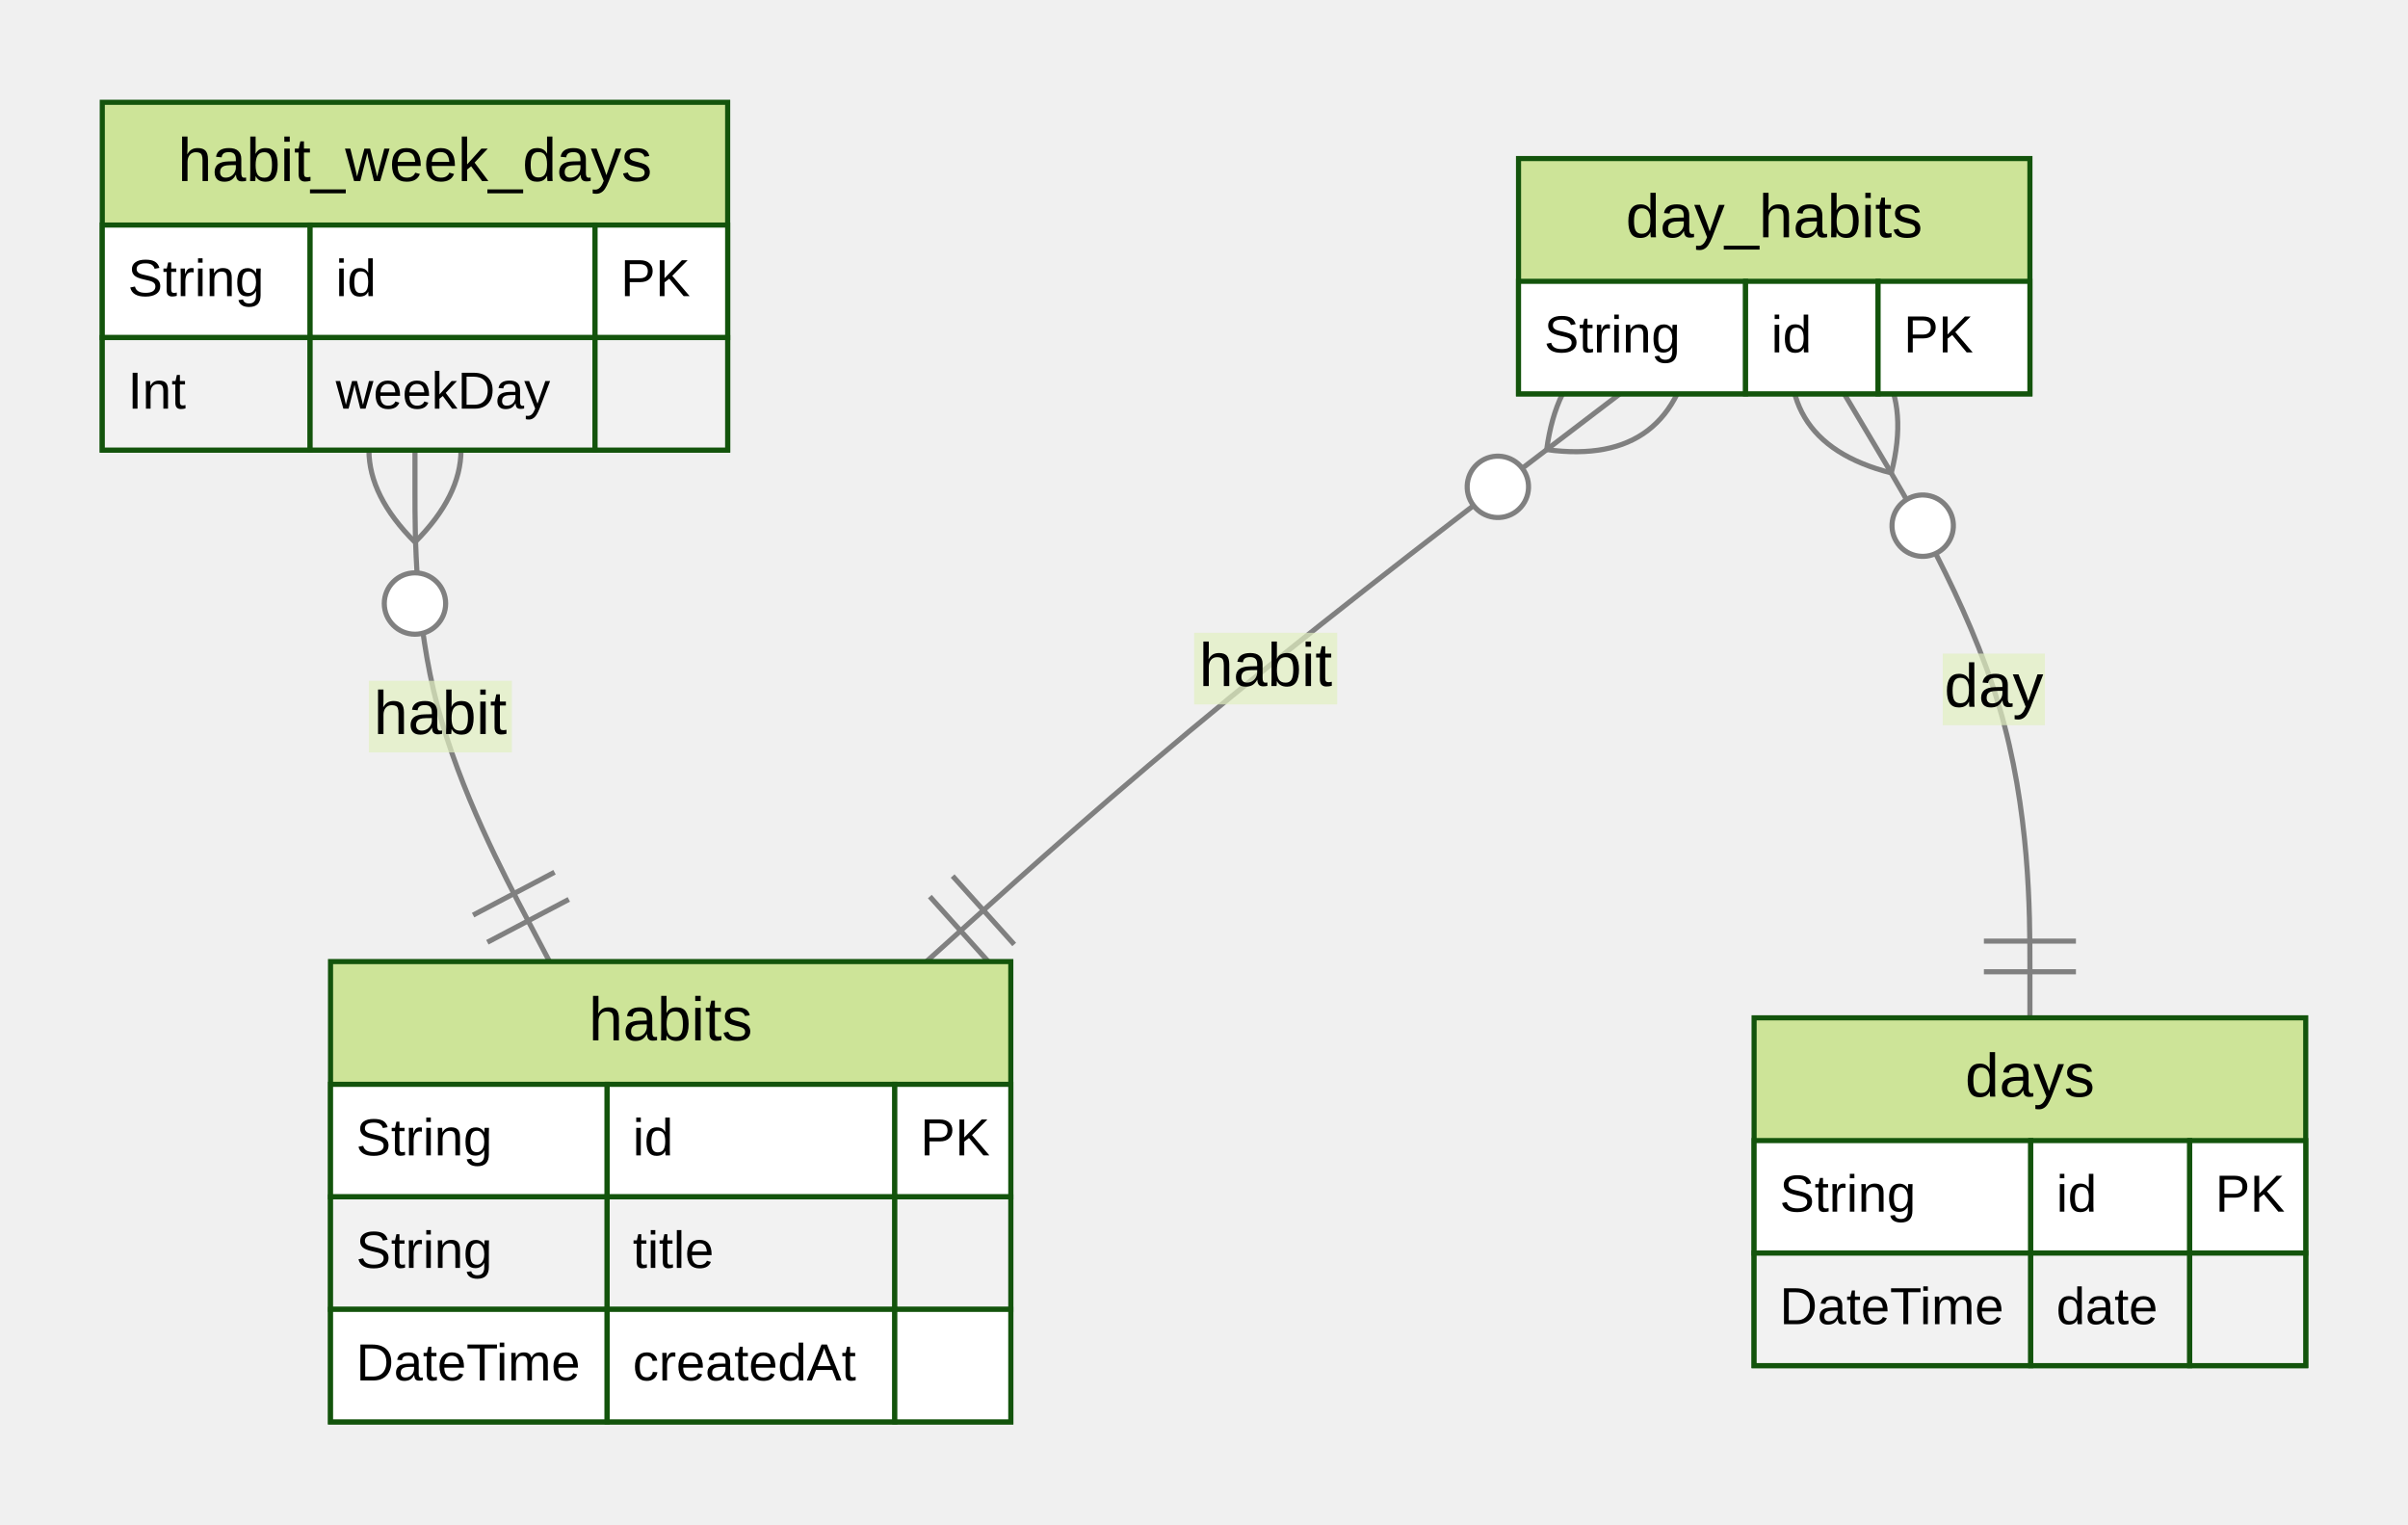
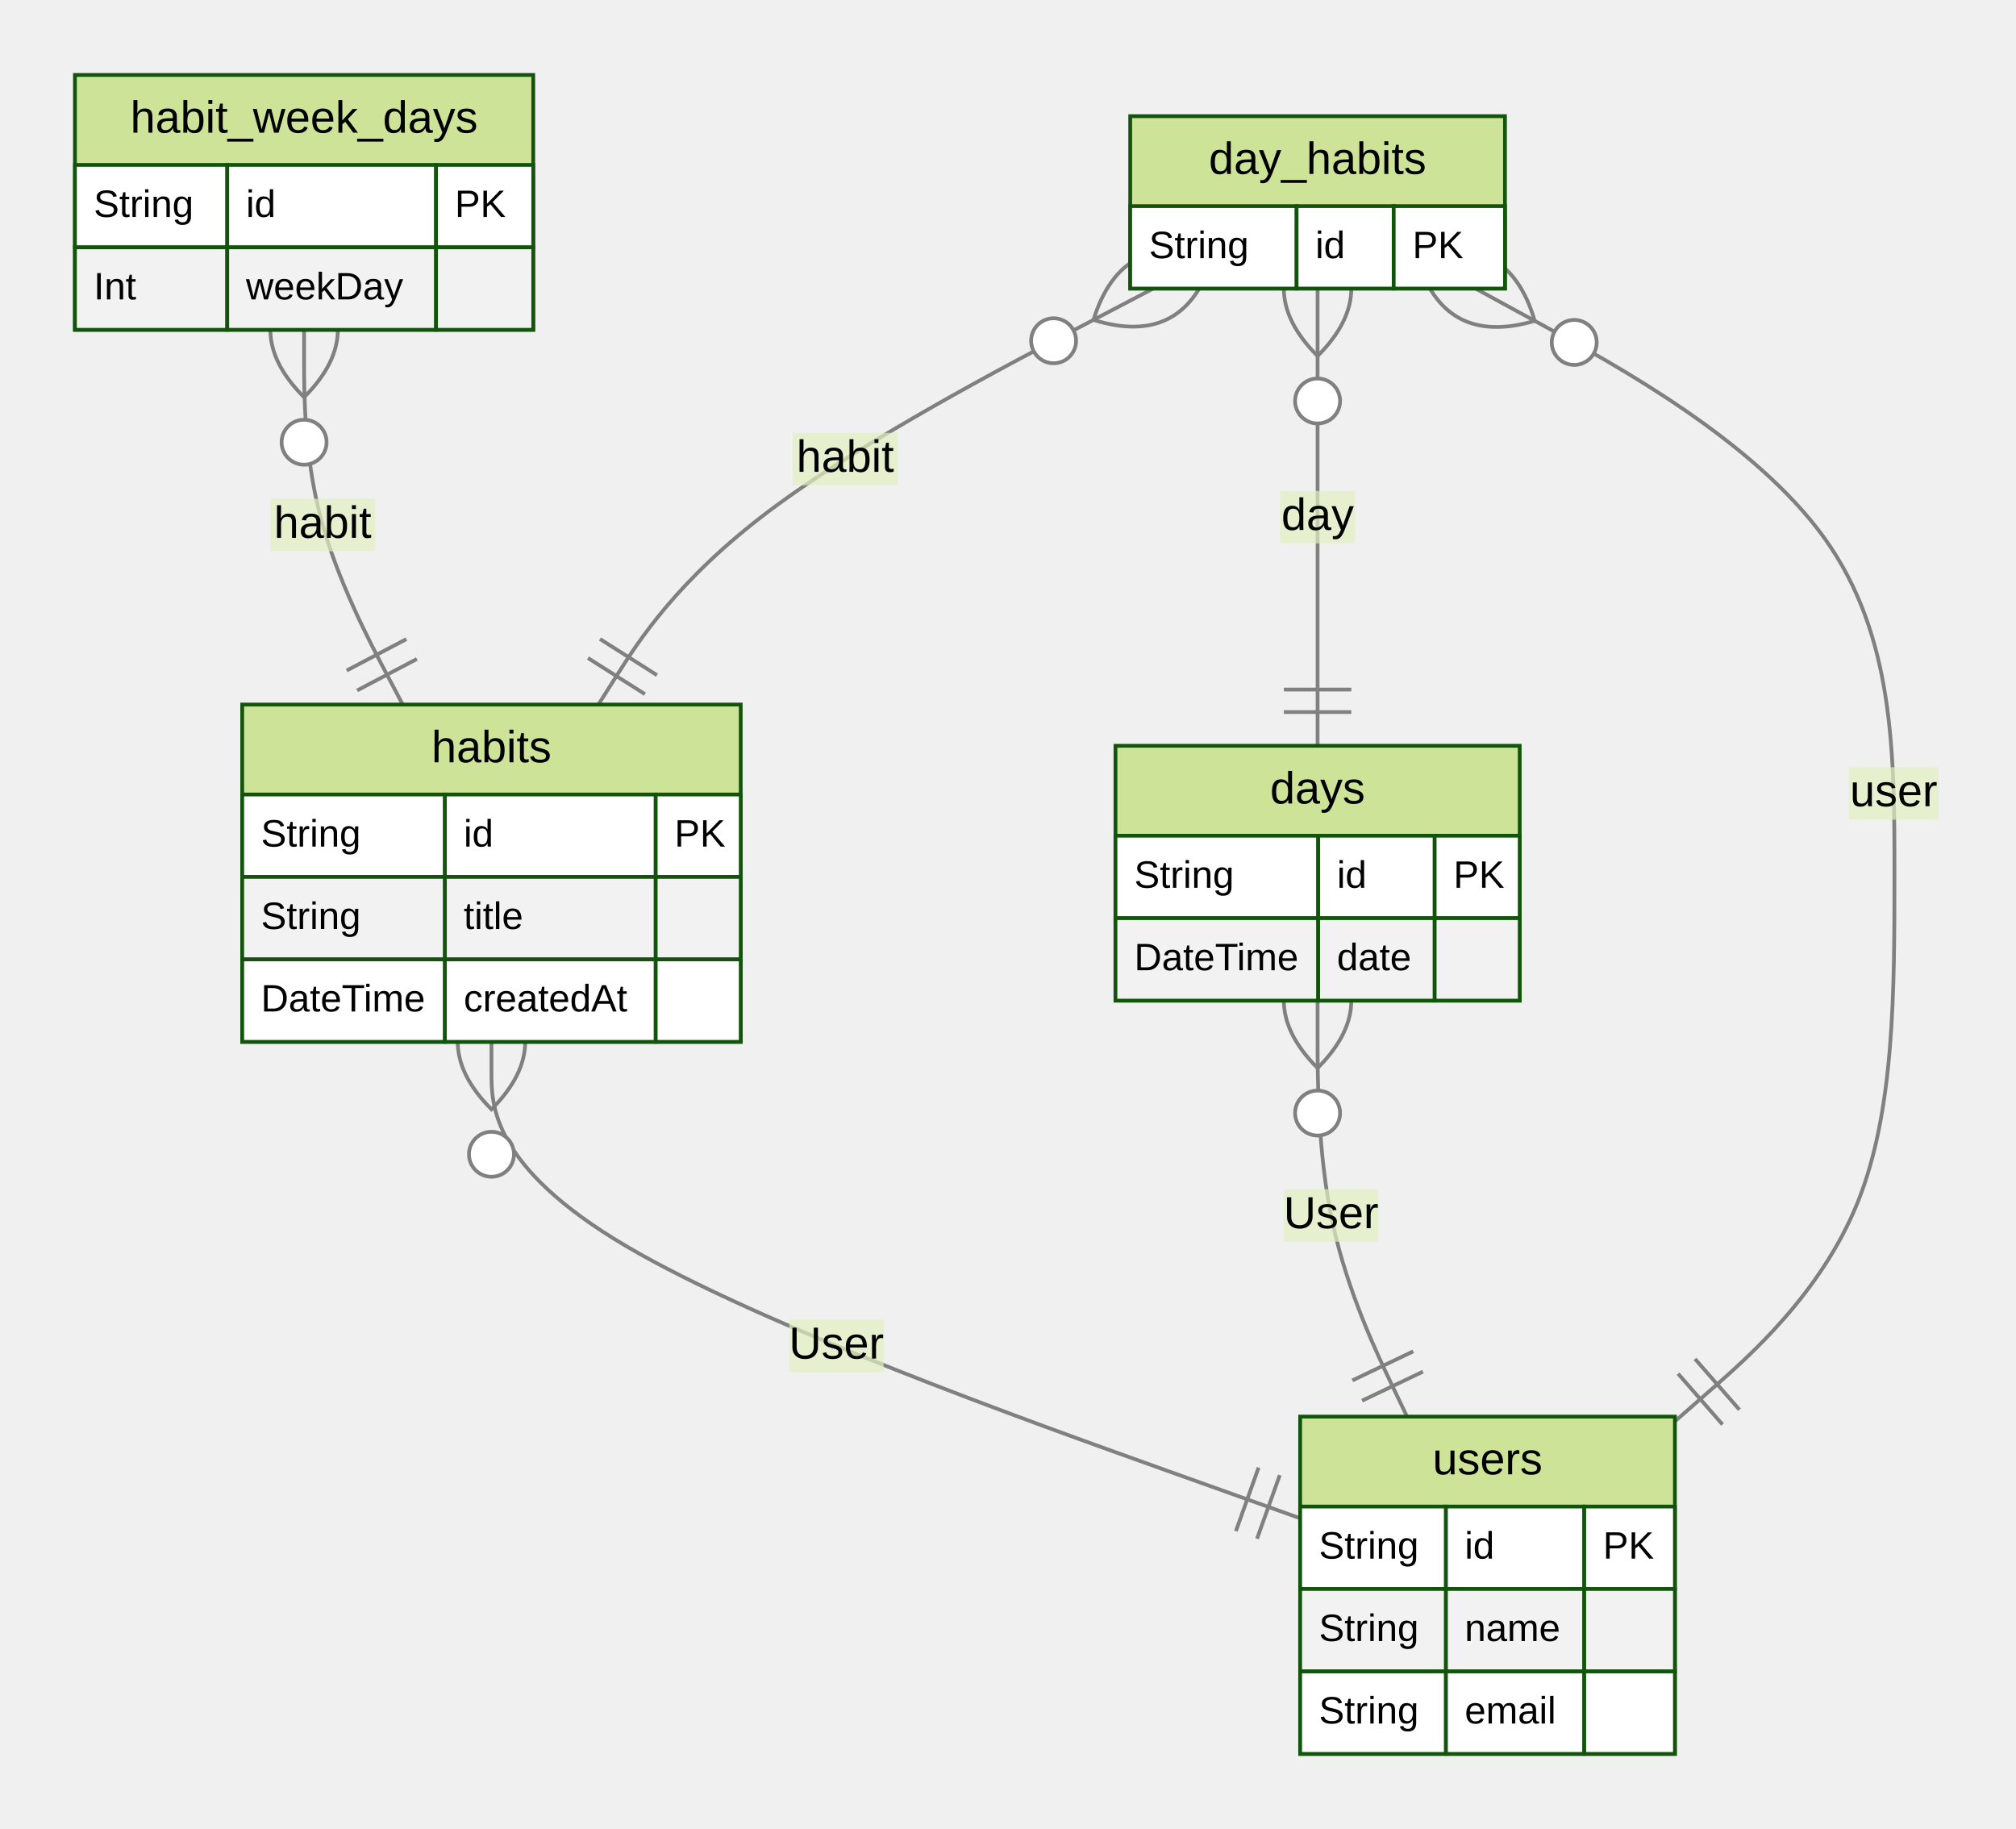
- <svg xmlns="http://www.w3.org/2000/svg" aria-roledescription="er" viewBox="0 0 470.878 298" style="max-width: 470.878px; background-color: white;" width="100%" id="mermaid-0">
+ <svg xmlns="http://www.w3.org/2000/svg" aria-roledescription="er" viewBox="0 0 537.963 488" style="max-width: 537.963px; background-color: white;" width="100%" id="mermaid-0">
  <style>#mermaid-0{font-family:"trebuchet ms",verdana,arial,sans-serif;font-size:16px;fill:#000000;}#mermaid-0 .error-icon{fill:#552222;}#mermaid-0 .error-text{fill:#552222;stroke:#552222;}#mermaid-0 .edge-thickness-normal{stroke-width:2px;}#mermaid-0 .edge-thickness-thick{stroke-width:3.5px;}#mermaid-0 .edge-pattern-solid{stroke-dasharray:0;}#mermaid-0 .edge-pattern-dashed{stroke-dasharray:3;}#mermaid-0 .edge-pattern-dotted{stroke-dasharray:2;}#mermaid-0 .marker{fill:#000000;stroke:#000000;}#mermaid-0 .marker.cross{stroke:#000000;}#mermaid-0 svg{font-family:"trebuchet ms",verdana,arial,sans-serif;font-size:16px;}#mermaid-0 .entityBox{fill:#cde498;stroke:#13540c;}#mermaid-0 .attributeBoxOdd{fill:#ffffff;stroke:#13540c;}#mermaid-0 .attributeBoxEven{fill:#f2f2f2;stroke:#13540c;}#mermaid-0 .relationshipLabelBox{fill:hsl(78.158, 58.462%, 84.51%);opacity:0.7;background-color:hsl(78.158, 58.462%, 84.51%);}#mermaid-0 .relationshipLabelBox rect{opacity:0.5;}#mermaid-0 .relationshipLine{stroke:#000000;}#mermaid-0 .entityTitleText{text-anchor:middle;font-size:18px;fill:#000000;}#mermaid-0 :root{--mermaid-font-family:"trebuchet ms",verdana,arial,sans-serif;}</style>
  <g />
  <defs>
    <marker orient="auto" markerHeight="18" markerWidth="18" refY="9" refX="0" id="ONLY_ONE_START">
      <path d="M9,0 L9,18 M15,0 L15,18" fill="none" stroke="gray" />
    </marker>
  </defs>
  <defs>
    <marker orient="auto" markerHeight="18" markerWidth="18" refY="9" refX="18" id="ONLY_ONE_END">
      <path d="M3,0 L3,18 M9,0 L9,18" fill="none" stroke="gray" />
    </marker>
  </defs>
  <defs>
    <marker orient="auto" markerHeight="18" markerWidth="30" refY="9" refX="0" id="ZERO_OR_ONE_START">
      <circle r="6" cy="9" cx="21" fill="white" stroke="gray" />
      <path d="M9,0 L9,18" fill="none" stroke="gray" />
    </marker>
  </defs>
  <defs>
    <marker orient="auto" markerHeight="18" markerWidth="30" refY="9" refX="30" id="ZERO_OR_ONE_END">
      <circle r="6" cy="9" cx="9" fill="white" stroke="gray" />
      <path d="M21,0 L21,18" fill="none" stroke="gray" />
    </marker>
  </defs>
  <defs>
    <marker orient="auto" markerHeight="36" markerWidth="45" refY="18" refX="18" id="ONE_OR_MORE_START">
      <path d="M0,18 Q 18,0 36,18 Q 18,36 0,18 M42,9 L42,27" fill="none" stroke="gray" />
    </marker>
  </defs>
  <defs>
    <marker orient="auto" markerHeight="36" markerWidth="45" refY="18" refX="27" id="ONE_OR_MORE_END">
      <path d="M3,9 L3,27 M9,18 Q27,0 45,18 Q27,36 9,18" fill="none" stroke="gray" />
    </marker>
  </defs>
  <defs>
    <marker orient="auto" markerHeight="36" markerWidth="57" refY="18" refX="18" id="ZERO_OR_MORE_START">
      <circle r="6" cy="18" cx="48" fill="white" stroke="gray" />
      <path d="M0,18 Q18,0 36,18 Q18,36 0,18" fill="none" stroke="gray" />
    </marker>
  </defs>
  <defs>
    <marker orient="auto" markerHeight="36" markerWidth="57" refY="18" refX="39" id="ZERO_OR_MORE_END">
      <circle r="6" cy="18" cx="9" fill="white" stroke="gray" />
      <path d="M21,18 Q39,0 57,18 Q39,36 21,18" fill="none" stroke="gray" />
    </marker>
  </defs>
+   <path style="stroke: gray; fill: none;" marker-start="url(#ZERO_OR_MORE_START)" marker-end="url(#ONLY_ONE_END)" d="M131.146,278L131.146,286.333C131.146,294.667,131.146,311.333,167.113,332.522C203.079,353.71,275.011,379.419,310.977,392.274L346.944,405.129" class="er relationshipLine" />
  <path style="stroke: gray; fill: none;" marker-start="url(#ZERO_OR_MORE_START)" marker-end="url(#ONLY_ONE_END)" d="M81.146,88L81.146,96.333C81.146,104.667,81.146,121.333,85.532,138C89.918,154.667,98.69,171.333,103.076,179.667L107.462,188" class="er relationshipLine" />
-   <path style="stroke: gray; fill: none;" marker-start="url(#ZERO_OR_MORE_START)" marker-end="url(#ONLY_ONE_END)" d="M360.634,77L366.686,87.167C372.737,97.333,384.84,117.667,390.892,138C396.944,158.333,396.944,178.667,396.944,188.833L396.944,199" class="er relationshipLine" />
-   <path style="stroke: gray; fill: none;" marker-start="url(#ZERO_OR_MORE_START)" marker-end="url(#ONLY_ONE_END)" d="M316.763,77L303.423,87.167C290.082,97.333,263.401,117.667,240.8,136.167C218.198,154.667,199.676,171.333,190.416,179.667L181.155,188" class="er relationshipLine" />
-   <g transform="translate(64.63327,188 )" id="entity-habits-c5d68d15-9910-4ab0-8f4a-e35ac96857e1">
+   <path style="stroke: gray; fill: none;" marker-start="url(#ZERO_OR_MORE_START)" marker-end="url(#ONLY_ONE_END)" d="M351.594,267L351.594,277.167C351.594,287.333,351.594,307.667,355.572,326.167C359.55,344.667,367.506,361.333,371.484,369.667L375.462,378" class="er relationshipLine" />
+   <path style="stroke: gray; fill: none;" marker-start="url(#ZERO_OR_MORE_START)" marker-end="url(#ONLY_ONE_END)" d="M351.594,77L351.594,87.167C351.594,97.333,351.594,117.667,351.594,138C351.594,158.333,351.594,178.667,351.594,188.833L351.594,199" class="er relationshipLine" />
+   <path style="stroke: gray; fill: none;" marker-start="url(#ZERO_OR_MORE_START)" marker-end="url(#ONLY_ONE_END)" d="M307.723,77L288.331,87.167C268.939,97.333,230.155,117.667,205.48,136.167C180.805,154.667,170.239,171.333,164.956,179.667L159.674,188" class="er relationshipLine" />
+   <path style="stroke: gray; fill: none;" marker-start="url(#ZERO_OR_MORE_START)" marker-end="url(#ONLY_ONE_END)" d="M393.743,77L412.374,87.167C431.005,97.333,468.267,117.667,486.898,143.667C505.529,169.667,505.529,201.333,505.529,233C505.529,264.667,505.529,296.333,495.765,320.709C486,345.085,466.472,362.17,456.708,370.713L446.944,379.256" class="er relationshipLine" />
+   <g transform="translate(346.9436,378 )" id="entity-users-a6b7d121-7584-4b0a-930f-c5d94bd671db">
+     <rect height="90" width="100" y="0" x="0" class="er entityBox" />
+     <text style="dominant-baseline: middle; text-anchor: middle; font-size: 12px;" transform="translate(50,12)" y="0" x="0" id="text-entity-users-a6b7d121-7584-4b0a-930f-c5d94bd671db" class="er entityLabel">users</text>
+     <rect height="22" width="38.902" y="24" x="0" class="er attributeBoxOdd" />
+     <text style="dominant-baseline: middle; font-size: 10.2px;" transform="translate(5,35)" y="0" x="0" id="text-entity-users-a6b7d121-7584-4b0a-930f-c5d94bd671db-attr-1-type" class="er entityLabel">String</text>
+     <rect height="22" width="36.905" y="24" x="38.902" class="er attributeBoxOdd" />
+     <text style="dominant-baseline: middle; font-size: 10.2px;" transform="translate(43.90184,35)" y="0" x="0" id="text-entity-users-a6b7d121-7584-4b0a-930f-c5d94bd671db-attr-1-name" class="er entityLabel">id</text>
+     <rect height="22" width="24.193" y="24" x="75.807" class="er attributeBoxOdd" />
+     <text style="dominant-baseline: middle; font-size: 10.2px;" transform="translate(80.80653,35)" y="0" x="0" id="text-entity-users-a6b7d121-7584-4b0a-930f-c5d94bd671db-attr-1-key" class="er entityLabel">PK</text>
+     <rect height="22" width="38.902" y="46" x="0" class="er attributeBoxEven" />
+     <text style="dominant-baseline: middle; font-size: 10.2px;" transform="translate(5,57)" y="0" x="0" id="text-entity-users-a6b7d121-7584-4b0a-930f-c5d94bd671db-attr-2-type" class="er entityLabel">String</text>
+     <rect height="22" width="36.905" y="46" x="38.902" class="er attributeBoxEven" />
+     <text style="dominant-baseline: middle; font-size: 10.2px;" transform="translate(43.90184,57)" y="0" x="0" id="text-entity-users-a6b7d121-7584-4b0a-930f-c5d94bd671db-attr-2-name" class="er entityLabel">name</text>
+     <rect height="22" width="24.193" y="46" x="75.807" class="er attributeBoxEven" />
+     <text style="dominant-baseline: middle; font-size: 10.2px;" transform="translate(80.80653,57)" y="0" x="0" id="text-entity-users-a6b7d121-7584-4b0a-930f-c5d94bd671db-attr-2-key" class="er entityLabel" />
+     <rect height="22" width="38.902" y="68" x="0" class="er attributeBoxOdd" />
+     <text style="dominant-baseline: middle; font-size: 10.2px;" transform="translate(5,79)" y="0" x="0" id="text-entity-users-a6b7d121-7584-4b0a-930f-c5d94bd671db-attr-3-type" class="er entityLabel">String</text>
+     <rect height="22" width="36.905" y="68" x="38.902" class="er attributeBoxOdd" />
+     <text style="dominant-baseline: middle; font-size: 10.2px;" transform="translate(43.90184,79)" y="0" x="0" id="text-entity-users-a6b7d121-7584-4b0a-930f-c5d94bd671db-attr-3-name" class="er entityLabel">email</text>
+     <rect height="22" width="24.193" y="68" x="75.807" class="er attributeBoxOdd" />
+     <text style="dominant-baseline: middle; font-size: 10.2px;" transform="translate(80.80653,79)" y="0" x="0" id="text-entity-users-a6b7d121-7584-4b0a-930f-c5d94bd671db-attr-3-key" class="er entityLabel" />
+   </g>
+   <g transform="translate(64.63327,188 )" id="entity-habits-ad9da65f-fb7c-4b5d-bd7a-ccfc25135b06">
    <rect height="90" width="133.026" y="0" x="0" class="er entityBox" />
-     <text style="dominant-baseline: middle; text-anchor: middle; font-size: 12px;" transform="translate(66.51321,12)" y="0" x="0" id="text-entity-habits-c5d68d15-9910-4ab0-8f4a-e35ac96857e1" class="er entityLabel">habits</text>
+     <text style="dominant-baseline: middle; text-anchor: middle; font-size: 12px;" transform="translate(66.51321,12)" y="0" x="0" id="text-entity-habits-ad9da65f-fb7c-4b5d-bd7a-ccfc25135b06" class="er entityLabel">habits</text>
    <rect height="22" width="54.096" y="24" x="0" class="er attributeBoxOdd" />
-     <text style="dominant-baseline: middle; font-size: 10.2px;" transform="translate(5,35)" y="0" x="0" id="text-entity-habits-c5d68d15-9910-4ab0-8f4a-e35ac96857e1-attr-1-type" class="er entityLabel">String</text>
+     <text style="dominant-baseline: middle; font-size: 10.2px;" transform="translate(5,35)" y="0" x="0" id="text-entity-habits-ad9da65f-fb7c-4b5d-bd7a-ccfc25135b06-attr-1-type" class="er entityLabel">String</text>
    <rect height="22" width="56.243" y="24" x="54.096" class="er attributeBoxOdd" />
-     <text style="dominant-baseline: middle; font-size: 10.2px;" transform="translate(59.09555,35)" y="0" x="0" id="text-entity-habits-c5d68d15-9910-4ab0-8f4a-e35ac96857e1-attr-1-name" class="er entityLabel">id</text>
+     <text style="dominant-baseline: middle; font-size: 10.2px;" transform="translate(59.09555,35)" y="0" x="0" id="text-entity-habits-ad9da65f-fb7c-4b5d-bd7a-ccfc25135b06-attr-1-name" class="er entityLabel">id</text>
    <rect height="22" width="22.688" y="24" x="110.339" class="er attributeBoxOdd" />
-     <text style="dominant-baseline: middle; font-size: 10.2px;" transform="translate(115.3387,35)" y="0" x="0" id="text-entity-habits-c5d68d15-9910-4ab0-8f4a-e35ac96857e1-attr-1-key" class="er entityLabel">PK</text>
+     <text style="dominant-baseline: middle; font-size: 10.2px;" transform="translate(115.3387,35)" y="0" x="0" id="text-entity-habits-ad9da65f-fb7c-4b5d-bd7a-ccfc25135b06-attr-1-key" class="er entityLabel">PK</text>
    <rect height="22" width="54.096" y="46" x="0" class="er attributeBoxEven" />
-     <text style="dominant-baseline: middle; font-size: 10.2px;" transform="translate(5,57)" y="0" x="0" id="text-entity-habits-c5d68d15-9910-4ab0-8f4a-e35ac96857e1-attr-2-type" class="er entityLabel">String</text>
+     <text style="dominant-baseline: middle; font-size: 10.2px;" transform="translate(5,57)" y="0" x="0" id="text-entity-habits-ad9da65f-fb7c-4b5d-bd7a-ccfc25135b06-attr-2-type" class="er entityLabel">String</text>
    <rect height="22" width="56.243" y="46" x="54.096" class="er attributeBoxEven" />
-     <text style="dominant-baseline: middle; font-size: 10.2px;" transform="translate(59.09555,57)" y="0" x="0" id="text-entity-habits-c5d68d15-9910-4ab0-8f4a-e35ac96857e1-attr-2-name" class="er entityLabel">title</text>
+     <text style="dominant-baseline: middle; font-size: 10.2px;" transform="translate(59.09555,57)" y="0" x="0" id="text-entity-habits-ad9da65f-fb7c-4b5d-bd7a-ccfc25135b06-attr-2-name" class="er entityLabel">title</text>
    <rect height="22" width="22.688" y="46" x="110.339" class="er attributeBoxEven" />
-     <text style="dominant-baseline: middle; font-size: 10.2px;" transform="translate(115.3387,57)" y="0" x="0" id="text-entity-habits-c5d68d15-9910-4ab0-8f4a-e35ac96857e1-attr-2-key" class="er entityLabel" />
+     <text style="dominant-baseline: middle; font-size: 10.2px;" transform="translate(115.3387,57)" y="0" x="0" id="text-entity-habits-ad9da65f-fb7c-4b5d-bd7a-ccfc25135b06-attr-2-key" class="er entityLabel" />
    <rect height="22" width="54.096" y="68" x="0" class="er attributeBoxOdd" />
-     <text style="dominant-baseline: middle; font-size: 10.2px;" transform="translate(5,79)" y="0" x="0" id="text-entity-habits-c5d68d15-9910-4ab0-8f4a-e35ac96857e1-attr-3-type" class="er entityLabel">DateTime</text>
+     <text style="dominant-baseline: middle; font-size: 10.2px;" transform="translate(5,79)" y="0" x="0" id="text-entity-habits-ad9da65f-fb7c-4b5d-bd7a-ccfc25135b06-attr-3-type" class="er entityLabel">DateTime</text>
    <rect height="22" width="56.243" y="68" x="54.096" class="er attributeBoxOdd" />
-     <text style="dominant-baseline: middle; font-size: 10.2px;" transform="translate(59.09555,79)" y="0" x="0" id="text-entity-habits-c5d68d15-9910-4ab0-8f4a-e35ac96857e1-attr-3-name" class="er entityLabel">createdAt</text>
+     <text style="dominant-baseline: middle; font-size: 10.2px;" transform="translate(59.09555,79)" y="0" x="0" id="text-entity-habits-ad9da65f-fb7c-4b5d-bd7a-ccfc25135b06-attr-3-name" class="er entityLabel">createdAt</text>
    <rect height="22" width="22.688" y="68" x="110.339" class="er attributeBoxOdd" />
-     <text style="dominant-baseline: middle; font-size: 10.2px;" transform="translate(115.3387,79)" y="0" x="0" id="text-entity-habits-c5d68d15-9910-4ab0-8f4a-e35ac96857e1-attr-3-key" class="er entityLabel" />
+     <text style="dominant-baseline: middle; font-size: 10.2px;" transform="translate(115.3387,79)" y="0" x="0" id="text-entity-habits-ad9da65f-fb7c-4b5d-bd7a-ccfc25135b06-attr-3-key" class="er entityLabel" />
  </g>
-   <g transform="translate(20,20 )" id="entity-habitweekdays-f1395fdd-e631-42a1-b642-35e30c2f477b">
+   <g transform="translate(20,20 )" id="entity-habitweekdays-55606d27-c38c-4c26-a347-81720fb7635f">
    <rect height="68" width="122.293" y="0" x="0" class="er entityBox" />
-     <text style="dominant-baseline: middle; text-anchor: middle; font-size: 12px;" transform="translate(61.14648,12)" y="0" x="0" id="text-entity-habitweekdays-f1395fdd-e631-42a1-b642-35e30c2f477b" class="er entityLabel">habit_week_days</text>
+     <text style="dominant-baseline: middle; text-anchor: middle; font-size: 12px;" transform="translate(61.14648,12)" y="0" x="0" id="text-entity-habitweekdays-55606d27-c38c-4c26-a347-81720fb7635f" class="er entityLabel">habit_week_days</text>
    <rect height="22" width="40.641" y="24" x="0" class="er attributeBoxOdd" />
-     <text style="dominant-baseline: middle; font-size: 10.2px;" transform="translate(5,35)" y="0" x="0" id="text-entity-habitweekdays-f1395fdd-e631-42a1-b642-35e30c2f477b-attr-1-type" class="er entityLabel">String</text>
+     <text style="dominant-baseline: middle; font-size: 10.2px;" transform="translate(5,35)" y="0" x="0" id="text-entity-habitweekdays-55606d27-c38c-4c26-a347-81720fb7635f-attr-1-type" class="er entityLabel">String</text>
    <rect height="22" width="55.72" y="24" x="40.641" class="er attributeBoxOdd" />
-     <text style="dominant-baseline: middle; font-size: 10.2px;" transform="translate(45.64052,35)" y="0" x="0" id="text-entity-habitweekdays-f1395fdd-e631-42a1-b642-35e30c2f477b-attr-1-name" class="er entityLabel">id</text>
+     <text style="dominant-baseline: middle; font-size: 10.2px;" transform="translate(45.64052,35)" y="0" x="0" id="text-entity-habitweekdays-55606d27-c38c-4c26-a347-81720fb7635f-attr-1-name" class="er entityLabel">id</text>
    <rect height="22" width="25.932" y="24" x="96.361" class="er attributeBoxOdd" />
-     <text style="dominant-baseline: middle; font-size: 10.2px;" transform="translate(101.3608,35)" y="0" x="0" id="text-entity-habitweekdays-f1395fdd-e631-42a1-b642-35e30c2f477b-attr-1-key" class="er entityLabel">PK</text>
+     <text style="dominant-baseline: middle; font-size: 10.2px;" transform="translate(101.3608,35)" y="0" x="0" id="text-entity-habitweekdays-55606d27-c38c-4c26-a347-81720fb7635f-attr-1-key" class="er entityLabel">PK</text>
    <rect height="22" width="40.641" y="46" x="0" class="er attributeBoxEven" />
-     <text style="dominant-baseline: middle; font-size: 10.2px;" transform="translate(5,57)" y="0" x="0" id="text-entity-habitweekdays-f1395fdd-e631-42a1-b642-35e30c2f477b-attr-2-type" class="er entityLabel">Int</text>
+     <text style="dominant-baseline: middle; font-size: 10.2px;" transform="translate(5,57)" y="0" x="0" id="text-entity-habitweekdays-55606d27-c38c-4c26-a347-81720fb7635f-attr-2-type" class="er entityLabel">Int</text>
    <rect height="22" width="55.72" y="46" x="40.641" class="er attributeBoxEven" />
-     <text style="dominant-baseline: middle; font-size: 10.2px;" transform="translate(45.64052,57)" y="0" x="0" id="text-entity-habitweekdays-f1395fdd-e631-42a1-b642-35e30c2f477b-attr-2-name" class="er entityLabel">weekDay</text>
+     <text style="dominant-baseline: middle; font-size: 10.2px;" transform="translate(45.64052,57)" y="0" x="0" id="text-entity-habitweekdays-55606d27-c38c-4c26-a347-81720fb7635f-attr-2-name" class="er entityLabel">weekDay</text>
    <rect height="22" width="25.932" y="46" x="96.361" class="er attributeBoxEven" />
-     <text style="dominant-baseline: middle; font-size: 10.2px;" transform="translate(101.3608,57)" y="0" x="0" id="text-entity-habitweekdays-f1395fdd-e631-42a1-b642-35e30c2f477b-attr-2-key" class="er entityLabel" />
+     <text style="dominant-baseline: middle; font-size: 10.2px;" transform="translate(101.3608,57)" y="0" x="0" id="text-entity-habitweekdays-55606d27-c38c-4c26-a347-81720fb7635f-attr-2-key" class="er entityLabel" />
  </g>
-   <g transform="translate(343.0091,199 )" id="entity-days-52abef67-665f-4f1b-9aba-a8fadcaa8de5">
+   <g transform="translate(297.6597,199 )" id="entity-days-becfc167-2125-49de-a84b-975eca00208d">
    <rect height="68" width="107.869" y="0" x="0" class="er entityBox" />
-     <text style="dominant-baseline: middle; text-anchor: middle; font-size: 12px;" transform="translate(53.93452,12)" y="0" x="0" id="text-entity-days-52abef67-665f-4f1b-9aba-a8fadcaa8de5" class="er entityLabel">days</text>
+     <text style="dominant-baseline: middle; text-anchor: middle; font-size: 12px;" transform="translate(53.93452,12)" y="0" x="0" id="text-entity-days-becfc167-2125-49de-a84b-975eca00208d" class="er entityLabel">days</text>
    <rect height="22" width="54.096" y="24" x="0" class="er attributeBoxOdd" />
-     <text style="dominant-baseline: middle; font-size: 10.2px;" transform="translate(5,35)" y="0" x="0" id="text-entity-days-52abef67-665f-4f1b-9aba-a8fadcaa8de5-attr-1-type" class="er entityLabel">String</text>
+     <text style="dominant-baseline: middle; font-size: 10.2px;" transform="translate(5,35)" y="0" x="0" id="text-entity-days-becfc167-2125-49de-a84b-975eca00208d-attr-1-type" class="er entityLabel">String</text>
    <rect height="22" width="31.086" y="24" x="54.096" class="er attributeBoxOdd" />
-     <text style="dominant-baseline: middle; font-size: 10.2px;" transform="translate(59.09555,35)" y="0" x="0" id="text-entity-days-52abef67-665f-4f1b-9aba-a8fadcaa8de5-attr-1-name" class="er entityLabel">id</text>
+     <text style="dominant-baseline: middle; font-size: 10.2px;" transform="translate(59.09555,35)" y="0" x="0" id="text-entity-days-becfc167-2125-49de-a84b-975eca00208d-attr-1-name" class="er entityLabel">id</text>
    <rect height="22" width="22.688" y="24" x="85.181" class="er attributeBoxOdd" />
-     <text style="dominant-baseline: middle; font-size: 10.2px;" transform="translate(90.18137,35)" y="0" x="0" id="text-entity-days-52abef67-665f-4f1b-9aba-a8fadcaa8de5-attr-1-key" class="er entityLabel">PK</text>
+     <text style="dominant-baseline: middle; font-size: 10.2px;" transform="translate(90.18137,35)" y="0" x="0" id="text-entity-days-becfc167-2125-49de-a84b-975eca00208d-attr-1-key" class="er entityLabel">PK</text>
    <rect height="22" width="54.096" y="46" x="0" class="er attributeBoxEven" />
-     <text style="dominant-baseline: middle; font-size: 10.2px;" transform="translate(5,57)" y="0" x="0" id="text-entity-days-52abef67-665f-4f1b-9aba-a8fadcaa8de5-attr-2-type" class="er entityLabel">DateTime</text>
+     <text style="dominant-baseline: middle; font-size: 10.2px;" transform="translate(5,57)" y="0" x="0" id="text-entity-days-becfc167-2125-49de-a84b-975eca00208d-attr-2-type" class="er entityLabel">DateTime</text>
    <rect height="22" width="31.086" y="46" x="54.096" class="er attributeBoxEven" />
-     <text style="dominant-baseline: middle; font-size: 10.2px;" transform="translate(59.09555,57)" y="0" x="0" id="text-entity-days-52abef67-665f-4f1b-9aba-a8fadcaa8de5-attr-2-name" class="er entityLabel">date</text>
+     <text style="dominant-baseline: middle; font-size: 10.2px;" transform="translate(59.09555,57)" y="0" x="0" id="text-entity-days-becfc167-2125-49de-a84b-975eca00208d-attr-2-name" class="er entityLabel">date</text>
    <rect height="22" width="22.688" y="46" x="85.181" class="er attributeBoxEven" />
-     <text style="dominant-baseline: middle; font-size: 10.2px;" transform="translate(90.18137,57)" y="0" x="0" id="text-entity-days-52abef67-665f-4f1b-9aba-a8fadcaa8de5-attr-2-key" class="er entityLabel" />
+     <text style="dominant-baseline: middle; font-size: 10.2px;" transform="translate(90.18137,57)" y="0" x="0" id="text-entity-days-becfc167-2125-49de-a84b-975eca00208d-attr-2-key" class="er entityLabel" />
  </g>
-   <g transform="translate(296.9436,31 )" id="entity-dayhabits-2b247023-56ef-46b5-a076-fe69875fa89b">
+   <g transform="translate(301.5942,31 )" id="entity-dayhabits-20790ba7-65d9-4dce-bdf2-c0c658099e1f">
    <rect height="46" width="100" y="0" x="0" class="er entityBox" />
-     <text style="dominant-baseline: middle; text-anchor: middle; font-size: 12px;" transform="translate(50,12)" y="0" x="0" id="text-entity-dayhabits-2b247023-56ef-46b5-a076-fe69875fa89b" class="er entityLabel">day_habits</text>
+     <text style="dominant-baseline: middle; text-anchor: middle; font-size: 12px;" transform="translate(50,12)" y="0" x="0" id="text-entity-dayhabits-20790ba7-65d9-4dce-bdf2-c0c658099e1f" class="er entityLabel">day_habits</text>
    <rect height="22" width="44.399" y="24" x="0" class="er attributeBoxOdd" />
-     <text style="dominant-baseline: middle; font-size: 10.2px;" transform="translate(5,35)" y="0" x="0" id="text-entity-dayhabits-2b247023-56ef-46b5-a076-fe69875fa89b-attr-1-type" class="er entityLabel">String</text>
+     <text style="dominant-baseline: middle; font-size: 10.2px;" transform="translate(5,35)" y="0" x="0" id="text-entity-dayhabits-20790ba7-65d9-4dce-bdf2-c0c658099e1f-attr-1-type" class="er entityLabel">String</text>
    <rect height="22" width="25.911" y="24" x="44.399" class="er attributeBoxOdd" />
-     <text style="dominant-baseline: middle; font-size: 10.2px;" transform="translate(49.39862,35)" y="0" x="0" id="text-entity-dayhabits-2b247023-56ef-46b5-a076-fe69875fa89b-attr-1-name" class="er entityLabel">id</text>
+     <text style="dominant-baseline: middle; font-size: 10.2px;" transform="translate(49.39862,35)" y="0" x="0" id="text-entity-dayhabits-20790ba7-65d9-4dce-bdf2-c0c658099e1f-attr-1-name" class="er entityLabel">id</text>
    <rect height="22" width="29.69" y="24" x="70.31" class="er attributeBoxOdd" />
-     <text style="dominant-baseline: middle; font-size: 10.2px;" transform="translate(75.30976,35)" y="0" x="0" id="text-entity-dayhabits-2b247023-56ef-46b5-a076-fe69875fa89b-attr-1-key" class="er entityLabel">PK</text>
+     <text style="dominant-baseline: middle; font-size: 10.2px;" transform="translate(75.30976,35)" y="0" x="0" id="text-entity-dayhabits-20790ba7-65d9-4dce-bdf2-c0c658099e1f-attr-1-key" class="er entityLabel">PK</text>
  </g>
+   <rect height="14" width="25.184" y="352.116" x="210.608" class="er relationshipLabelBox" />
+   <text style="text-anchor: middle; dominant-baseline: middle; font-size: 12px;" y="359.116" x="223.2" id="rel1" class="er relationshipLabel">User</text>
  <rect height="14" width="27.969" y="133.109" x="72.126" class="er relationshipLabelBox" />
-   <text style="text-anchor: middle; dominant-baseline: middle; font-size: 12px;" y="140.109" x="86.11" id="rel1" class="er relationshipLabel">habit</text>
-   <rect height="14" width="19.99" y="127.788" x="379.892" class="er relationshipLabelBox" />
-   <text style="text-anchor: middle; dominant-baseline: middle; font-size: 12px;" y="134.788" x="389.887" id="rel2" class="er relationshipLabel">day</text>
-   <rect height="14" width="27.969" y="123.724" x="233.515" class="er relationshipLabelBox" />
-   <text style="text-anchor: middle; dominant-baseline: middle; font-size: 12px;" y="130.724" x="247.499" id="rel3" class="er relationshipLabel">habit</text>
+   <text style="text-anchor: middle; dominant-baseline: middle; font-size: 12px;" y="140.109" x="86.11" id="rel2" class="er relationshipLabel">habit</text>
+   <rect height="14" width="25.184" y="317.327" x="342.599" class="er relationshipLabelBox" />
+   <text style="text-anchor: middle; dominant-baseline: middle; font-size: 12px;" y="324.327" x="355.191" id="rel3" class="er relationshipLabel">User</text>
+   <rect height="14" width="19.99" y="131" x="341.599" class="er relationshipLabelBox" />
+   <text style="text-anchor: middle; dominant-baseline: middle; font-size: 12px;" y="138" x="351.594" id="rel4" class="er relationshipLabel">day</text>
+   <rect height="14" width="27.969" y="115.495" x="211.554" class="er relationshipLabelBox" />
+   <text style="text-anchor: middle; dominant-baseline: middle; font-size: 12px;" y="122.495" x="225.538" id="rel5" class="er relationshipLabel">habit</text>
+   <rect height="14" width="23.959" y="204.722" x="493.337" class="er relationshipLabelBox" />
+   <text style="text-anchor: middle; dominant-baseline: middle; font-size: 12px;" y="211.722" x="505.317" id="rel6" class="er relationshipLabel">user</text>
</svg>
